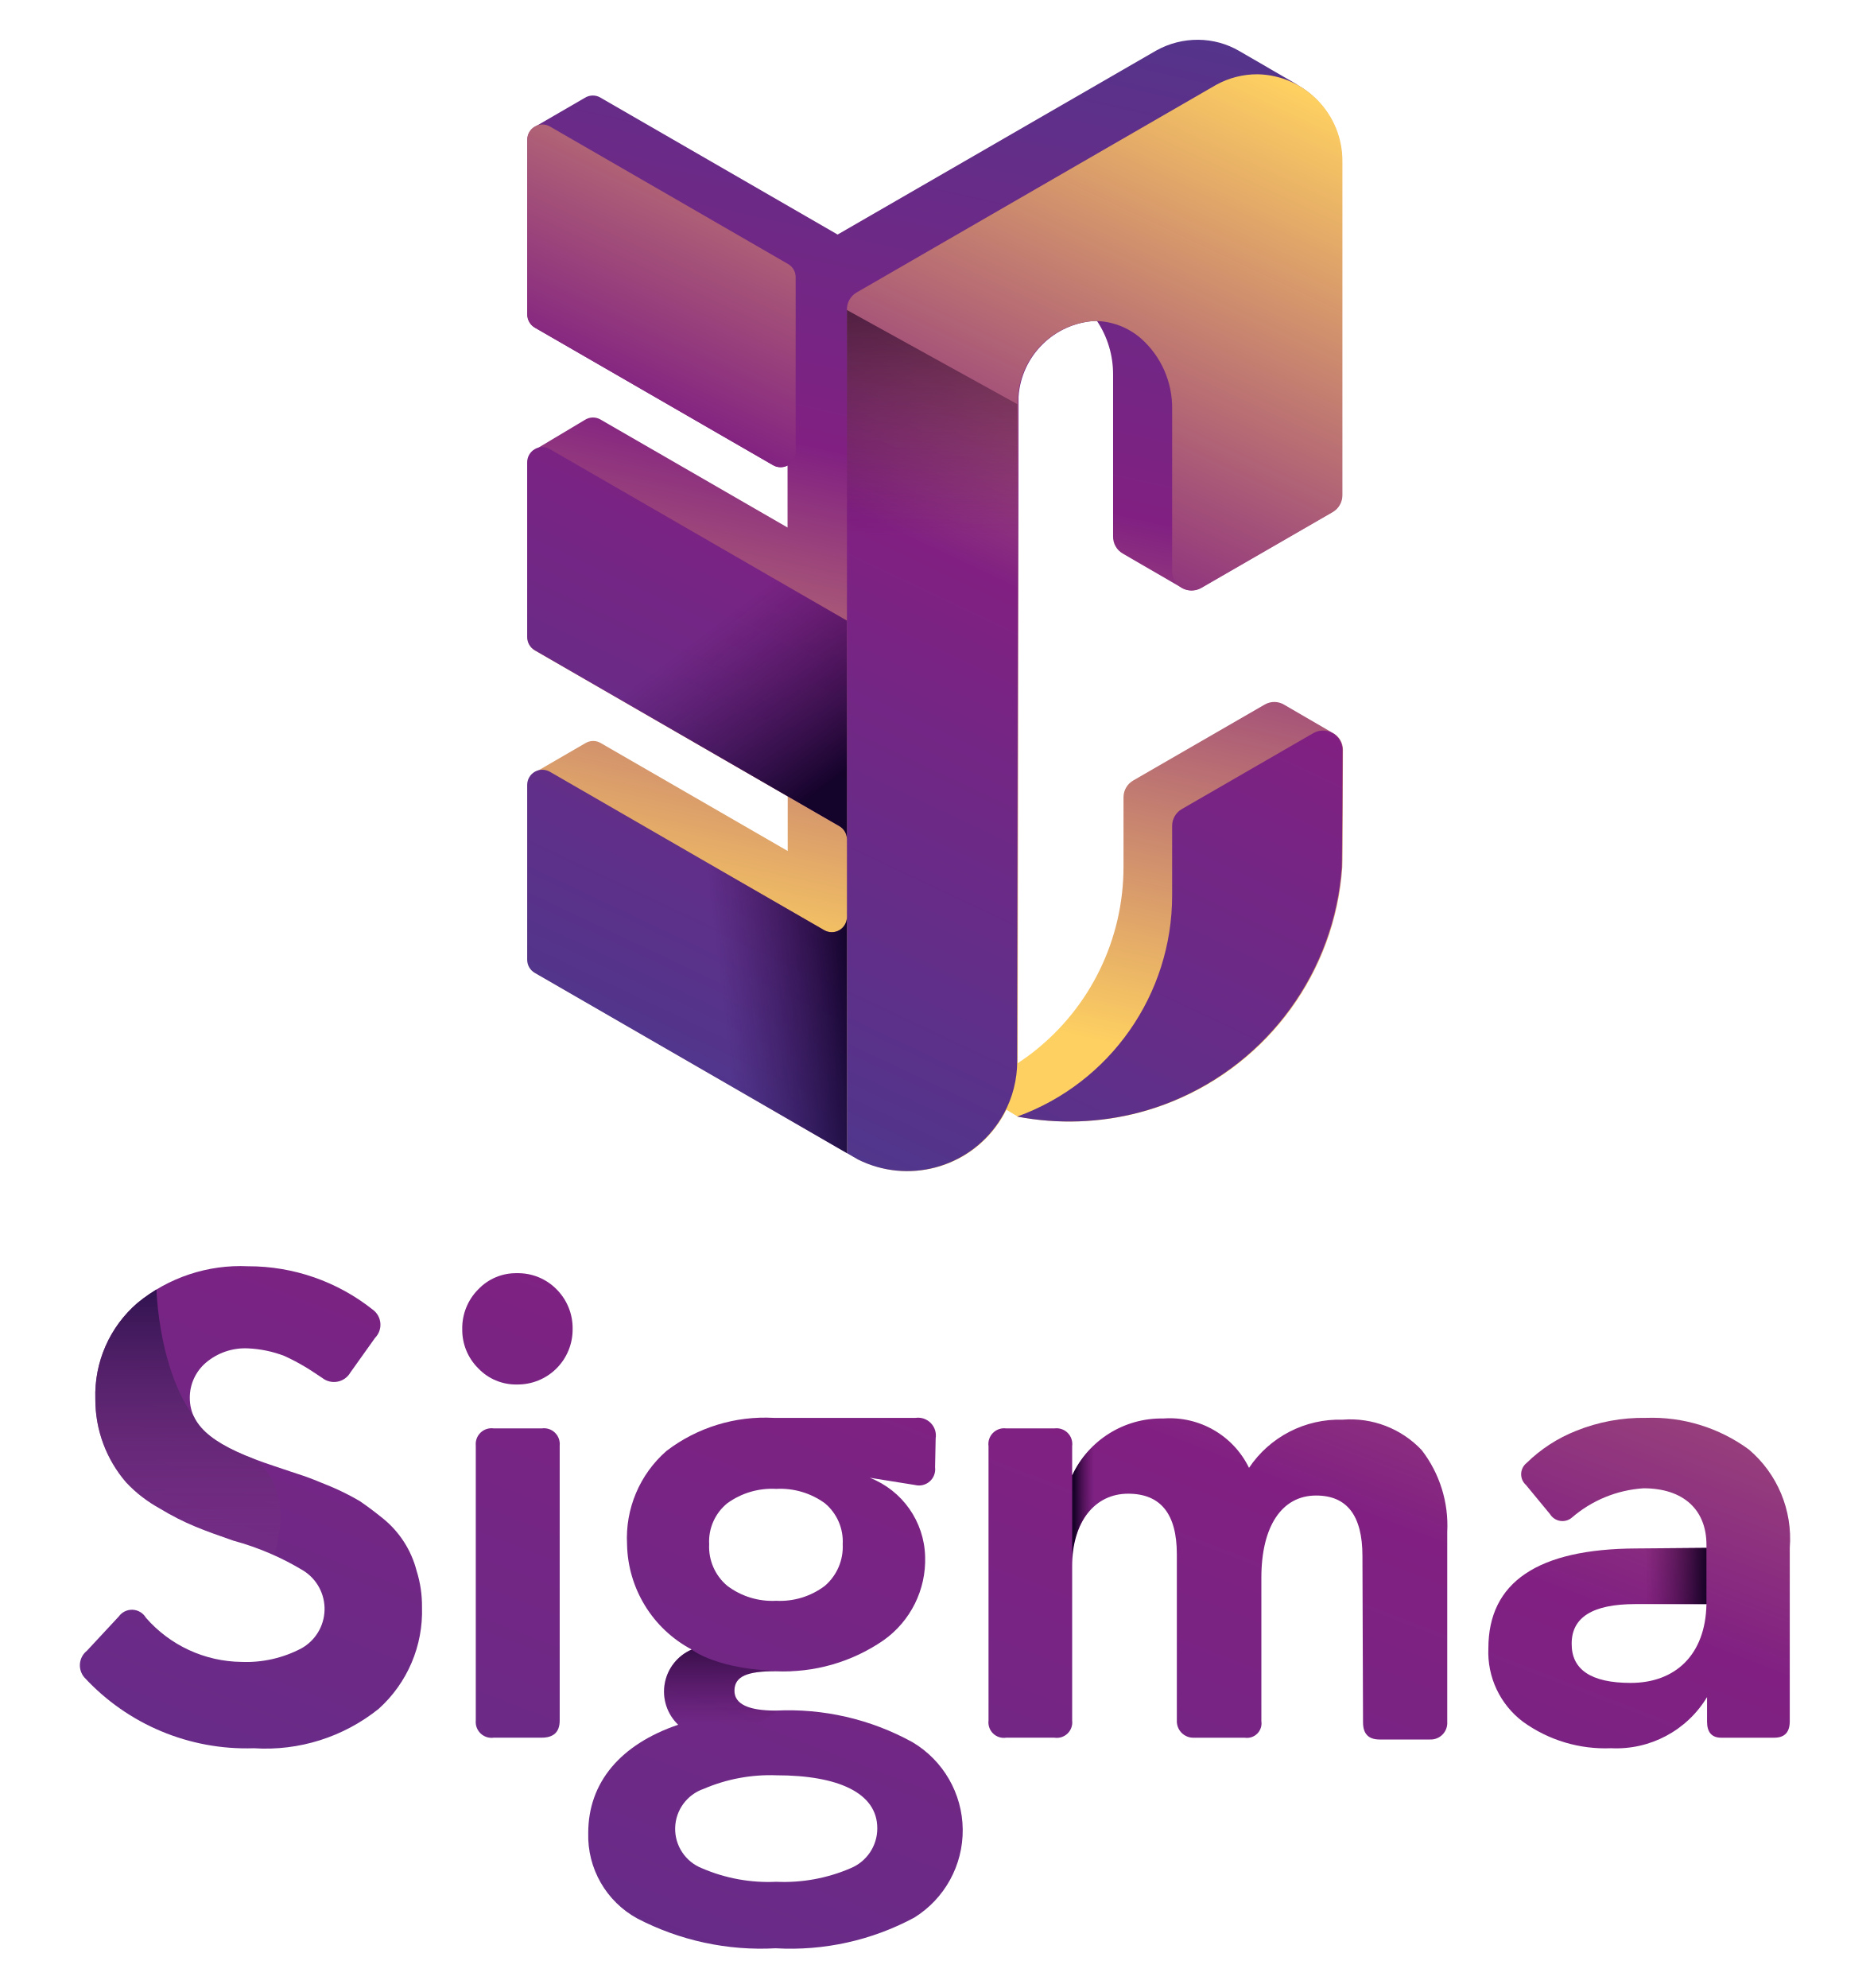
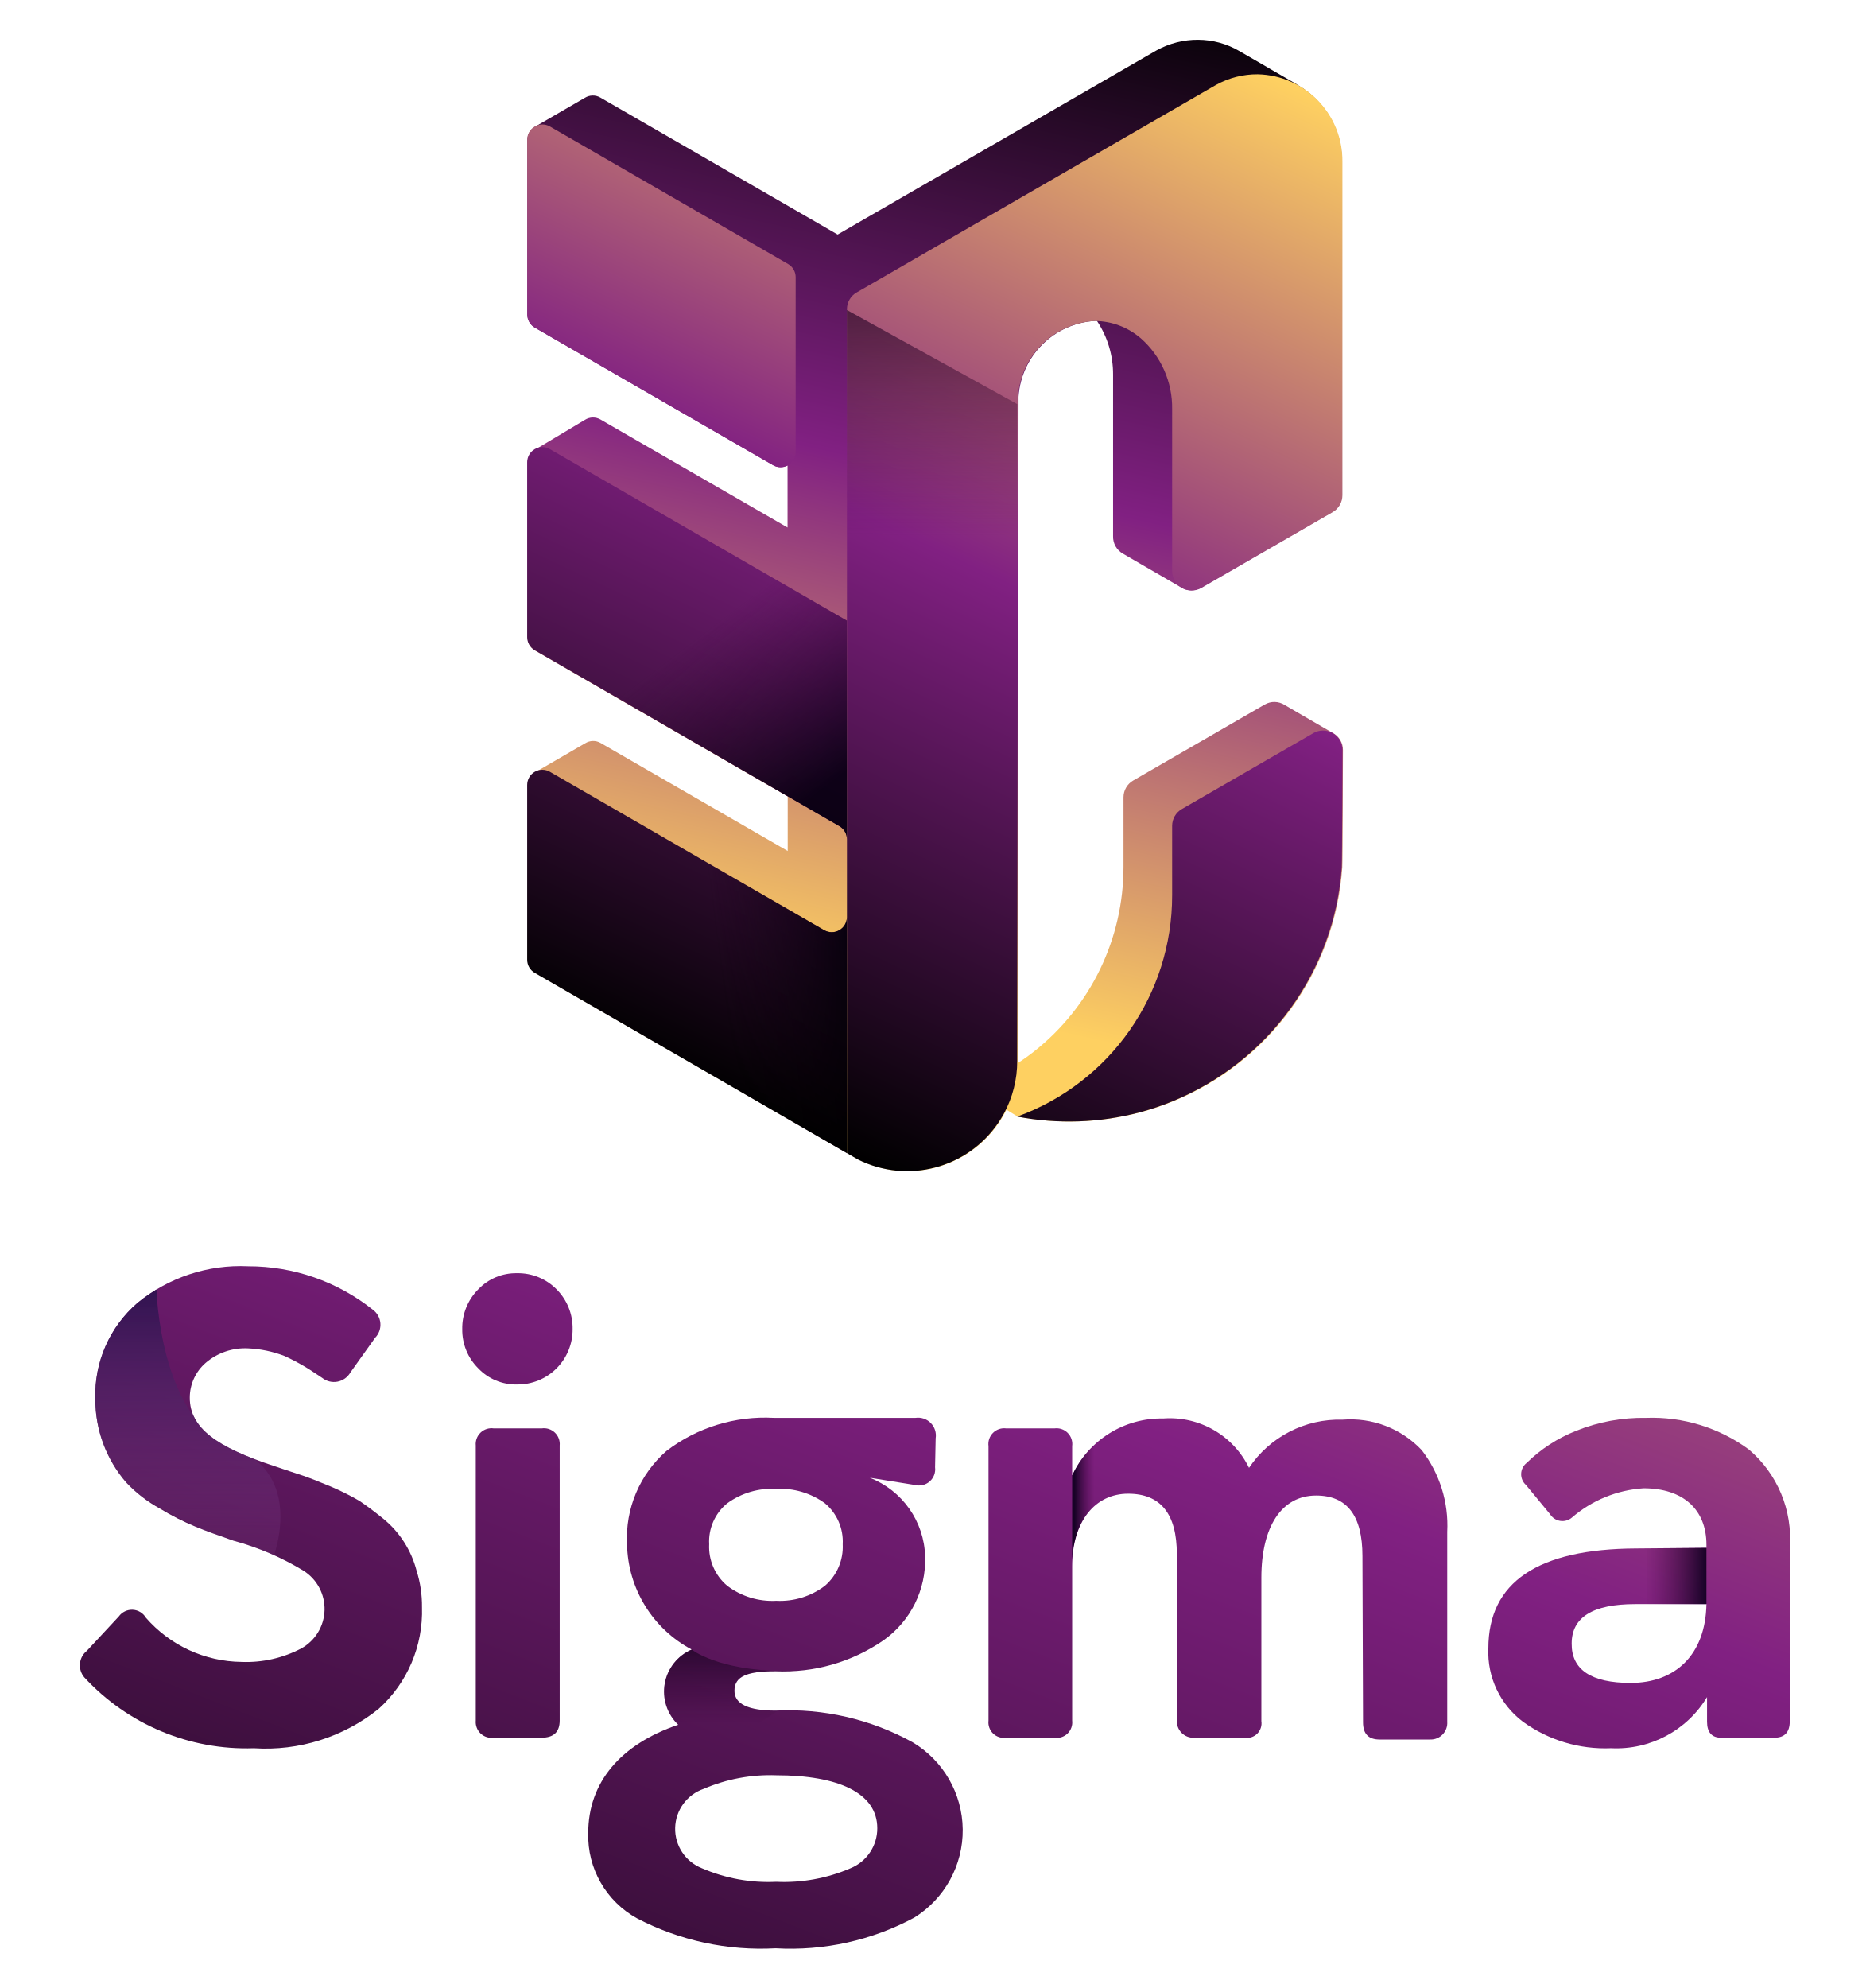
<svg xmlns="http://www.w3.org/2000/svg" xmlns:xlink="http://www.w3.org/1999/xlink" viewBox="0 0 95 101">
  <defs>
    <style>
      .bc766893-f4bb-4b5b-b013-02edb3457e0c {
        fill: none;
      }

      .b749d272-a22e-4560-82b8-b719920b57ef {
        isolation: isolate;
      }

      .bd65bc52-40b0-44c5-9d85-78936ca3e8f2 {
        fill: url(#ef9ed6b3-2591-4e87-a3ec-2c70f12cfcdb);
      }

      .f15966cd-f2c0-41a5-a252-27fd12b7f224 {
        fill: url(#a03f1c38-a0bf-4a76-ada2-ed2a2059d31c);
      }

      .acc028f3-b2f3-4522-b0bf-6550b946de72 {
        fill: url(#fa04fd81-d548-43da-a412-bf29f2255da1);
      }

      .aebb6ed7-ffd5-4579-a945-78d6f7a84475 {
        fill: url(#ebfce67b-8ee8-4249-b882-514a9ff83a96);
      }

      .e62d8715-e598-480c-89dd-86a4d06b441e {
        fill: url(#bf593e1b-5a5b-4575-9a7b-722c812a01eb);
      }

      .bc1a5919-4eb7-4b31-968e-fb78ef61f10a {
        fill: url(#fda0d9c3-9bcb-4696-a764-aee1817ff648);
      }

      .b2cc736d-05ee-4a23-b243-9213a910c385 {
        fill: url(#ba0edbbf-043c-4797-801c-53f88e6c3497);
      }

      .af46118b-75ed-4899-b4ec-e6c78e20094a {
        fill: url(#b24824e9-8af3-4feb-9bff-687e9d25184a);
      }

      .a9cdd3de-33d2-4e92-a855-1adca2c0892d, .aa33b227-a957-47f9-9a46-848fb41d6807, .ac3da269-cd2b-4fcd-b78a-ac98340e70c4, .b5c59337-c7e0-4735-ab8b-bb48a1bd518d, .bf42884b-b290-43a2-b058-ca6e10163374, .f52bab19-327a-433c-8ffb-cc56758490f6 {
        mix-blend-mode: multiply;
      }

      .f52bab19-327a-433c-8ffb-cc56758490f6 {
        fill: url(#a8020a0b-1635-4952-bf72-2b73e7238eaf);
      }

      .bf42884b-b290-43a2-b058-ca6e10163374 {
        fill: url(#bb5e48f0-ba76-47d9-8fc7-606dce032c82);
      }

      .a9cdd3de-33d2-4e92-a855-1adca2c0892d {
        fill: url(#a51d1614-69e7-4a69-99c2-d6b0497fe85c);
      }

      .a405b861-9062-4355-8a92-2d4d263d19a6 {
        fill: url(#bdb952c1-f56b-46a7-9cf3-35c3e8a6c630);
      }

      .ee3edbf3-1116-4c56-b97d-d5d4907bfdb7 {
        fill: url(#ad32201e-35c0-40e6-840d-b6d4f929cc3c);
      }

      .fb0ff429-c834-42f8-9fdf-d4feb58839c3 {
        fill: url(#b1d0e568-49c5-44e0-8aab-e3b759902619);
      }

      .ae626832-de88-4b7c-bd0c-b26a6e0be67b {
        fill: url(#faeea875-d757-4ec4-a7f7-6bd016ec7f8c);
      }

      .f1b1e9f6-c723-4e70-b468-cbc28d32dc42 {
        fill: url(#fca72e2b-3cf3-48df-a8d3-9fb3ad81b750);
      }

      .aa33b227-a957-47f9-9a46-848fb41d6807 {
        fill: url(#f0990d5a-6780-4ca0-9141-596738d9c5a9);
      }

      .b9343fb4-b189-4f57-a181-d2859bec62cc {
        clip-path: url(#a01f5122-4e4d-4912-8c19-edb919a22733);
      }

      .ab77f3cd-c92a-4236-be37-abc84a91a1cc {
        fill: url(#be6b09ec-a4f7-40c9-a3e3-28da39add773);
      }

      .eba0d2c0-f317-4058-9e81-6c5a678e48e6 {
        clip-path: url(#bb14b63a-1f55-4eb8-a8d2-38a53c4a8cfd);
      }

      .b5c59337-c7e0-4735-ab8b-bb48a1bd518d {
        fill: url(#abcba430-1129-47fa-99f2-11a7397ec76e);
      }

      .ea72a090-2626-47df-9085-3af619d820ae {
        clip-path: url(#be2a4cff-9769-473c-bfb7-6b7d57d328bd);
      }

      .ac3da269-cd2b-4fcd-b78a-ac98340e70c4 {
        fill: url(#a1f60d0d-6f2f-4c85-be23-9009eda08a62);
      }
    </style>
    <linearGradient id="ef9ed6b3-2591-4e87-a3ec-2c70f12cfcdb" x1="42.153" y1="49.88" x2="53.738" y2="-2.252" gradientUnits="userSpaceOnUse">
      <stop offset="0" stop-color="#fed061" />
      <stop offset="0.494" stop-color="#812082" />
-       <stop offset="1" stop-color="#50368c" />
+       <stop offset="1" stop-color="#000000" />
    </linearGradient>
    <linearGradient id="a03f1c38-a0bf-4a76-ada2-ed2a2059d31c" x1="43.558" y1="-6.017" x2="18.457" y2="47.081" xlink:href="#ef9ed6b3-2591-4e87-a3ec-2c70f12cfcdb" />
    <linearGradient id="fa04fd81-d548-43da-a412-bf29f2255da1" x1="79.169" y1="10.818" x2="54.068" y2="63.915" xlink:href="#ef9ed6b3-2591-4e87-a3ec-2c70f12cfcdb" />
    <linearGradient id="ebfce67b-8ee8-4249-b882-514a9ff83a96" x1="47.654" y1="21.766" x2="38.42" y2="41.299" xlink:href="#ef9ed6b3-2591-4e87-a3ec-2c70f12cfcdb" />
    <linearGradient id="bf593e1b-5a5b-4575-9a7b-722c812a01eb" x1="62.694" y1="3.029" x2="37.593" y2="56.127" xlink:href="#ef9ed6b3-2591-4e87-a3ec-2c70f12cfcdb" />
    <linearGradient id="fda0d9c3-9bcb-4696-a764-aee1817ff648" x1="63.641" y1="3.477" x2="38.541" y2="56.575" xlink:href="#ef9ed6b3-2591-4e87-a3ec-2c70f12cfcdb" />
    <linearGradient id="ba0edbbf-043c-4797-801c-53f88e6c3497" x1="51.556" y1="-2.236" x2="26.455" y2="50.861" xlink:href="#ef9ed6b3-2591-4e87-a3ec-2c70f12cfcdb" />
    <linearGradient id="b24824e9-8af3-4feb-9bff-687e9d25184a" x1="57.804" y1="0.718" x2="32.704" y2="53.815" xlink:href="#ef9ed6b3-2591-4e87-a3ec-2c70f12cfcdb" />
    <linearGradient id="a8020a0b-1635-4952-bf72-2b73e7238eaf" x1="47.362" y1="37.547" x2="47.362" y2="11.722" gradientUnits="userSpaceOnUse">
      <stop offset="0.4" stop-color="#944493" stop-opacity="0" />
      <stop offset="1" stop-color="#301350" />
    </linearGradient>
    <linearGradient id="bb5e48f0-ba76-47d9-8fc7-606dce032c82" x1="31.95" y1="49.233" x2="43.19" y2="47.923" xlink:href="#a8020a0b-1635-4952-bf72-2b73e7238eaf" />
    <linearGradient id="a51d1614-69e7-4a69-99c2-d6b0497fe85c" x1="31.181" y1="27.181" x2="41.317" y2="40.489" xlink:href="#a8020a0b-1635-4952-bf72-2b73e7238eaf" />
    <linearGradient id="bdb952c1-f56b-46a7-9cf3-35c3e8a6c630" x1="42.06" y1="1.697" x2="-2.027" y2="115.615" xlink:href="#ef9ed6b3-2591-4e87-a3ec-2c70f12cfcdb" />
    <linearGradient id="ad32201e-35c0-40e6-840d-b6d4f929cc3c" x1="53.508" y1="6.127" x2="9.421" y2="120.045" xlink:href="#ef9ed6b3-2591-4e87-a3ec-2c70f12cfcdb" />
    <linearGradient id="b1d0e568-49c5-44e0-8aab-e3b759902619" x1="68.833" y1="12.058" x2="24.746" y2="125.976" xlink:href="#ef9ed6b3-2591-4e87-a3ec-2c70f12cfcdb" />
    <linearGradient id="faeea875-d757-4ec4-a7f7-6bd016ec7f8c" x1="85.811" y1="18.628" x2="41.724" y2="132.547" xlink:href="#ef9ed6b3-2591-4e87-a3ec-2c70f12cfcdb" />
    <linearGradient id="fca72e2b-3cf3-48df-a8d3-9fb3ad81b750" x1="105.409" y1="26.213" x2="61.322" y2="140.131" xlink:href="#ef9ed6b3-2591-4e87-a3ec-2c70f12cfcdb" />
    <linearGradient id="f0990d5a-6780-4ca0-9141-596738d9c5a9" x1="83.594" y1="80.067" x2="86.644" y2="80.067" gradientUnits="userSpaceOnUse">
      <stop offset="0" stop-color="#944493" stop-opacity="0" />
      <stop offset="1" stop-color="#301350" />
    </linearGradient>
    <clipPath id="a01f5122-4e4d-4912-8c19-edb919a22733">
      <path class="bc766893-f4bb-4b5b-b013-02edb3457e0c" d="M18.937,66.533a.949.949,0,0,1,.122,1.436l-1.253,1.758a.963.963,0,0,1-1.437.275c-.076-.046-.749-.504-.902-.581a10.446,10.446,0,0,0-1.024-.535,5.907,5.907,0,0,0-1.834-.382,3.072,3.072,0,0,0-2.155.734,2.332,2.332,0,0,0-.81,1.773c0,1.544,1.36,2.506,4.28,3.469.688.229,1.177.398,1.467.489.275.092.749.275,1.406.55a12.859,12.859,0,0,1,1.468.734c.321.214.734.52,1.207.902A5.032,5.032,0,0,1,21.168,79.8a5.943,5.943,0,0,1,.275,1.85,6.659,6.659,0,0,1-2.201,5.167,9.181,9.181,0,0,1-6.343,2.002,11.202,11.202,0,0,1-8.621-3.607.944.944,0,0,1,.138-1.345l1.62-1.742a.823.823,0,0,1,1.376.061,6.539,6.539,0,0,0,4.861,2.247,6.013,6.013,0,0,0,3.042-.688A2.294,2.294,0,0,0,15.421,79.8,13.826,13.826,0,0,0,11.86,78.272c-.749-.26-1.391-.489-1.911-.703a13.024,13.024,0,0,1-1.834-.932,6.872,6.872,0,0,1-1.697-1.315,6.435,6.435,0,0,1-1.574-4.249,6.175,6.175,0,0,1,2.14-4.876,8.243,8.243,0,0,1,5.625-1.865A10.15,10.15,0,0,1,18.937,66.533Z" />
    </clipPath>
    <linearGradient id="be6b09ec-a4f7-40c9-a3e3-28da39add773" x1="9.418" y1="82.993" x2="9.418" y2="65.445" xlink:href="#f0990d5a-6780-4ca0-9141-596738d9c5a9" />
    <clipPath id="bb14b63a-1f55-4eb8-a8d2-38a53c4a8cfd">
      <path class="bc766893-f4bb-4b5b-b013-02edb3457e0c" d="M72.24,73.671a6.268,6.268,0,0,1,1.299,4.157v9.645a.842.842,0,0,1-.871.902H70.101c-.566,0-.841-.291-.841-.871l-.03-8.452c0-2.048-.78-3.072-2.354-3.072-1.758,0-2.782,1.59-2.782,4.173v7.291a.739.739,0,0,1-.84.841H60.655a.839.839,0,0,1-.856-.871V78.959q0-3.072-2.476-3.072c-1.666,0-2.843,1.391-2.843,3.699v7.826a.786.786,0,0,1-.902.871H51.132a.786.786,0,0,1-.902-.871v-13.94a.801.801,0,0,1,.902-.902h2.446a.801.801,0,0,1,.902.902v1.483a5.005,5.005,0,0,1,4.631-2.889,4.48,4.48,0,0,1,4.356,2.507,5.525,5.525,0,0,1,4.754-2.446A4.978,4.978,0,0,1,72.24,73.671Z" />
    </clipPath>
    <linearGradient id="abcba430-1129-47fa-99f2-11a7397ec76e" x1="55.593" y1="75.921" x2="54.602" y2="75.921" xlink:href="#f0990d5a-6780-4ca0-9141-596738d9c5a9" />
    <clipPath id="be2a4cff-9769-473c-bfb7-6b7d57d328bd">
      <path class="bc766893-f4bb-4b5b-b013-02edb3457e0c" d="M46.367,88.512a5.214,5.214,0,0,1,.092,8.911,13.271,13.271,0,0,1-7.046,1.559,13.608,13.608,0,0,1-7.031-1.514A4.796,4.796,0,0,1,29.89,93.128c0-2.583,1.651-4.509,4.57-5.503a2.329,2.329,0,0,1,.688-3.821,6.185,6.185,0,0,1-3.286-5.35,5.883,5.883,0,0,1,2.002-4.738,8.23,8.23,0,0,1,5.457-1.681H46.52a.906.906,0,0,1,1.024,1.04l-.03,1.467a.824.824,0,0,1-1.024.902l-2.293-.367a4.424,4.424,0,0,1,2.812,4.004A5.009,5.009,0,0,1,44.9,83.331a8.918,8.918,0,0,1-5.487,1.574c-1.421,0-2.094.245-2.094.994,0,.672.703,1.008,2.094,1.008A13.052,13.052,0,0,1,46.367,88.512Zm-6.924,7.092a8.541,8.541,0,0,0,3.775-.688,2.186,2.186,0,0,0,1.36-2.033c0-1.788-1.972-2.69-5.136-2.69a8.571,8.571,0,0,0-3.683.688,2.151,2.151,0,0,0-.092,4.035A8.496,8.496,0,0,0,39.443,95.604Zm0-19.962a3.869,3.869,0,0,0-2.491.734,2.502,2.502,0,0,0-.917,2.079,2.584,2.584,0,0,0,.917,2.109,3.79,3.79,0,0,0,2.491.764,3.774,3.774,0,0,0,2.476-.764,2.618,2.618,0,0,0,.902-2.109,2.535,2.535,0,0,0-.902-2.079A3.852,3.852,0,0,0,39.443,75.642Z" />
    </clipPath>
    <linearGradient id="a1f60d0d-6f2f-4c85-be23-9009eda08a62" x1="36.912" y1="87.589" x2="36.912" y2="82.332" xlink:href="#f0990d5a-6780-4ca0-9141-596738d9c5a9" />
  </defs>
  <g class="b749d272-a22e-4560-82b8-b719920b57ef">
    <g id="af77617e-543d-4e17-998b-14169a3456f5" data-name="Layer 2">
      <g>
        <path class="bd65bc52-40b0-44c5-9d85-78936ca3e8f2" d="M57.057,28.127c.02.012.039.024.059.034s.039.024.059.034c.02.012.039.024.059.034.02.012.039.024.059.034.02.012.039.024.059.035s.039.024.059.034.039.024.059.035.039.023.059.034.039.024.059.034c.02.012.039.024.059.035s.039.024.059.034.039.024.059.034.039.024.059.034.039.024.059.035.039.024.059.034c.02.012.039.024.059.035s.039.024.059.034.039.024.059.034.039.024.059.034.039.024.059.034c.02.012.039.024.059.034.02.012.039.024.059.034.02.012.039.024.059.035s.039.024.059.034.039.024.059.034c.02.012.039.024.059.034.02.012.039.024.059.034.02.012.039.024.059.034.02.012.039.024.059.034.02.012.039.024.059.035s.039.024.059.034c.02.012.039.024.059.034.02.012.039.024.059.034s.039.024.059.034c.02.012.039.024.059.034.02.012.039.024.059.035s.039.024.059.034.039.024.059.034.039.024.059.035.039.024.059.034c.02.012.039.024.059.035s.039.024.059.034.039.024.059.034.039.024.059.034.039.024.059.034c.02.012.039.024.059.034.02.012.039.024.059.035s.039.024.059.034.039.024.059.034.039.024.059.034a.979.979,0,0,0,1.019.021l6.669-3.85a.991.991,0,0,0,.496-.858V8.214a4.482,4.482,0,0,0-2.266-3.9L65.886,4.28l-.059-.035c-.02-.011-.04-.023-.059-.034s-.039-.023-.059-.034-.039-.023-.059-.035l-.059-.034L65.53,4.073,65.47,4.038l-.059-.034L65.351,3.97l-.059-.034c-.02-.011-.04-.023-.06-.034s-.039-.023-.059-.034-.039-.023-.059-.035-.039-.023-.059-.034-.04-.023-.06-.035l-.059-.034c-.02-.012-.039-.023-.059-.034s-.039-.023-.059-.034-.039-.023-.059-.034-.04-.023-.06-.035l-.059-.034-.059-.034-.059-.034L64.46,3.453l-.059-.034c-.02-.012-.04-.023-.059-.035s-.039-.023-.059-.034-.04-.023-.059-.034-.039-.023-.059-.035l-.059-.034-.059-.034-.06-.035c-.02-.011-.039-.023-.059-.034s-.039-.023-.059-.034-.039-.023-.059-.034-.039-.023-.059-.034-.04-.023-.06-.035l-.059-.034-.059-.034-.059-.034L63.45,2.868c-.02-.011-.039-.023-.059-.034s-.039-.023-.059-.034-.039-.023-.059-.034-.04-.023-.059-.035l-.059-.034-.059-.034-.059-.034-.059-.034a4.192,4.192,0,0,0-2.094-.574,4.306,4.306,0,0,0-2.116.538c-.002.001-11.433,6.601-16.206,9.357l-12.056-6.96a.761.761,0,0,0-.794.018c-.017.009-.034.018-.05.029s-.034.019-.05.029-.034.019-.05.029-.034.019-.05.029-.034.019-.05.029-.034.019-.05.029-.034.019-.05.029-.034.018-.05.029-.034.019-.05.029-.034.019-.05.029-.034.019-.05.029-.034.019-.05.029-.034.019-.05.029-.034.018-.05.029-.034.019-.05.029-.034.019-.05.029-.034.019-.05.029-.034.019-.05.029-.034.019-.05.029-.034.019-.05.029-.034.019-.05.029-.034.018-.05.029-.034.019-.05.029-.034.019-.05.029c-.017.009-.034.018-.05.029s-.034.019-.05.029-.034.019-.05.029-.034.018-.05.029-.034.019-.05.029-.034.019-.05.029c-.017.009-.034.018-.05.029s-.034.019-.05.029-.034.019-.05.029-.034.019-.05.029c-.017.009-.034.018-.05.029s-.034.019-.05.029-.034.019-.05.029-.034.019-.05.029-.034.019-.05.029-.034.019-.05.029a.574.574,0,0,0-.05.029c-.017.009-.034.018-.05.029s-.034.019-.05.029-.034.019-.05.029c-.017.009-.034.018-.05.029s-.034.019-.05.029-.034.019-.05.029-.034.018-.05.029-.034.019-.05.029-.034.019-.05.029a.76.76,0,0,0-.412.678v8.882a.771.771,0,0,0,.385.667l12.101,6.986a.759.759,0,0,0,.732.017v3.146l-9.503-5.486a.76.76,0,0,0-.796.019c-.017.009-.034.019-.05.03s-.034.019-.05.03-.034.019-.05.03-.034.019-.05.03-.034.019-.05.03c-.017.009-.034.019-.05.03-.017.009-.034.019-.05.029s-.034.019-.05.03-.034.019-.05.03-.034.019-.05.03-.034.019-.05.03-.034.019-.05.03-.034.019-.05.03-.034.019-.05.03-.034.019-.05.03-.034.019-.05.03-.034.019-.05.03-.034.019-.05.03-.034.019-.05.03-.034.019-.05.029-.034.019-.05.03-.034.019-.05.03-.034.019-.05.03-.034.019-.05.03-.034.019-.05.03-.034.019-.05.03-.034.019-.05.03-.034.019-.05.029-.034.019-.05.03-.034.019-.05.029-.034.019-.05.03-.034.019-.05.03-.034.019-.05.03-.034.019-.05.03-.034.019-.05.03-.034.019-.05.03-.034.019-.05.03-.034.019-.05.03-.034.019-.05.03-.034.019-.05.03-.034.019-.05.03-.034.019-.05.029-.034.019-.05.03-.034.019-.05.03-.034.019-.05.03-.034.019-.05.03-.034.019-.05.03-.034.019-.05.03-.034.019-.05.03-.034.019-.05.029a.761.761,0,0,0-.41.678v8.882a.771.771,0,0,0,.385.667l12.832,7.408v.433l0,.005v2.334l-9.503-5.486a.761.761,0,0,0-.794.018c-.017.009-.034.019-.05.029s-.034.019-.05.029-.034.019-.05.029-.034.019-.05.029-.034.019-.05.029-.034.019-.05.029-.034.019-.05.029-.034.019-.05.029-.034.019-.05.029-.034.019-.05.029-.034.019-.05.029-.034.019-.05.029-.034.019-.05.029-.034.019-.05.029-.034.019-.05.029-.034.019-.05.029c-.017.009-.034.019-.05.029s-.034.019-.05.029-.034.019-.05.029-.034.019-.05.029-.034.019-.05.029-.034.019-.05.029-.034.019-.05.029-.034.019-.05.029-.034.019-.05.029-.034.019-.05.029-.034.019-.05.029-.034.019-.05.029-.034.019-.05.029-.034.019-.05.029-.034.019-.05.029-.034.019-.05.029-.034.019-.05.029-.034.019-.05.029-.034.019-.05.029-.034.019-.05.029-.034.019-.05.029-.034.019-.05.029-.034.019-.05.029-.034.019-.05.029-.034.019-.05.029-.034.019-.05.029-.034.019-.05.029-.034.019-.05.029-.034.019-.05.029-.034.019-.05.029-.034.019-.05.029c-.017.009-.034.019-.05.029s-.034.019-.05.029-.034.019-.05.029a.761.761,0,0,0-.412.679V48.76a.771.771,0,0,0,.385.667l15.862,9.158v0l.003.002h0l.557.322,0,0a5.594,5.594,0,0,0,7.137-1.879h.001q.147-.218.274-.45c.037-.068.07-.131.104-.2l.575.349a13.989,13.989,0,0,0,6.224-.216,13.69,13.69,0,0,0,1.649-.553,13.857,13.857,0,0,0,8.617-11.887c.023-.322.034-5.974.034-5.974a.972.972,0,0,0-.518-.863c-.016-.01-.032-.019-.049-.028s-.032-.019-.049-.029-.032-.019-.049-.028-.032-.019-.049-.029-.032-.019-.049-.028-.032-.019-.049-.029-.032-.019-.049-.028-.032-.019-.049-.029-.032-.019-.049-.028-.032-.019-.049-.029-.032-.019-.049-.028-.032-.019-.049-.029-.032-.019-.049-.028-.032-.019-.049-.029-.032-.019-.049-.028-.032-.019-.049-.028-.032-.02-.049-.029-.032-.019-.049-.028-.032-.02-.049-.029-.032-.019-.049-.028-.032-.019-.049-.029-.032-.019-.049-.028-.032-.019-.049-.029-.032-.019-.049-.028-.032-.019-.049-.029-.032-.019-.049-.028-.032-.019-.049-.029-.032-.019-.049-.028-.032-.019-.049-.029-.032-.019-.049-.028-.032-.019-.049-.029-.032-.019-.049-.028-.032-.019-.049-.028-.032-.02-.049-.029-.032-.019-.049-.028-.032-.02-.049-.029-.032-.019-.049-.028-.032-.019-.049-.029-.032-.019-.049-.028-.032-.019-.049-.029-.032-.019-.049-.028-.032-.019-.049-.029-.032-.019-.049-.028-.032-.019-.049-.029-.032-.019-.049-.028-.032-.019-.049-.029-.032-.019-.049-.028-.032-.019-.049-.029-.032-.019-.049-.028-.032-.019-.049-.028a.972.972,0,0,0-1.007-.018l-6.683,3.859a.984.984,0,0,0-.492.852v3.53a11.937,11.937,0,0,1-4.524,9.366c-.275.219-.562.423-.856.617.001-.039.007-.076.007-.115l.038-33.17.001-.579v-.001a4.145,4.145,0,0,1,3.898-3.851c.03,0,.059.003.089.004a4.868,4.868,0,0,1,.817,2.724v8.221A.979.979,0,0,0,57.057,28.127Z" />
        <g>
          <path class="f15966cd-f2c0-41a5-a252-27fd12b7f224" d="M40.43,14.081v8.881a.77.77,0,0,1-1.156.667L27.174,16.643a.771.771,0,0,1-.385-.667V7.094a.771.771,0,0,1,1.156-.667l12.101,6.987A.77.77,0,0,1,40.43,14.081Z" />
          <path class="acc028f3-b2f3-4522-b0bf-6550b946de72" d="M66.735,37.246a.984.984,0,0,1,1.476.852s-.011,5.651-.034,5.974a13.902,13.902,0,0,1-8.617,11.887,13.691,13.691,0,0,1-1.649.553,13.995,13.995,0,0,1-6.224.216,11.946,11.946,0,0,0,7.873-11.241v-3.53a.984.984,0,0,1,.492-.852Z" />
          <polygon class="aebb6ed7-ffd5-4579-a945-78d6f7a84475" points="43.039 31.534 43.036 31.532 43.036 31.535 43.039 31.534" />
          <polygon class="e62d8715-e598-480c-89dd-86a4d06b441e" points="43.036 46.59 43.036 42.638 43.036 42.633 43.036 46.594 43.036 46.59" />
          <path class="bc1a5919-4eb7-4b31-968e-fb78ef61f10a" d="M63.911,3.774a4.306,4.306,0,0,0-2.116.538L43.528,14.859a.984.984,0,0,0-.492.852V31.532l.003.002-.003.002v-.003l0,0V42.633l0,.005V46.59l0,.005V58.581l.004.006.557.322,0,0A5.593,5.593,0,0,0,50.734,57.03h.001c.098-.145.189-.296.274-.45a5.567,5.567,0,0,0,.679-2.673l.038-33.169.001-.579,0-.001a4.145,4.145,0,0,1,3.898-3.851,3.611,3.611,0,0,1,2.341.879h.001A4.705,4.705,0,0,1,59.56,20.79v8.221a.991.991,0,0,0,1.487.859l6.669-3.85a.992.992,0,0,0,.496-.859V8.214A4.4,4.4,0,0,0,63.911,3.774Z" />
          <path class="b2cc736d-05ee-4a23-b243-9213a910c385" d="M26.788,23.486v8.882a.77.77,0,0,0,.385.667l15.477,8.936a.77.77,0,0,1,.385.662V31.532L27.944,22.819A.77.77,0,0,0,26.788,23.486Z" />
          <path class="af46118b-75ed-4899-b4ec-e6c78e20094a" d="M41.88,47.257,27.944,39.211a.77.77,0,0,0-1.156.667V48.76a.77.77,0,0,0,.385.667l15.862,9.158v-11.99A.77.77,0,0,1,41.88,47.257Z" />
        </g>
        <polygon class="f52bab19-327a-433c-8ffb-cc56758490f6" points="43.036 15.751 43.036 31.15 51.687 31.15 51.687 20.53 43.036 15.751" />
        <path class="bf42884b-b290-43a2-b058-ca6e10163374" d="M41.88,47.257,27.944,39.211a.77.77,0,0,0-1.156.667V48.76a.77.77,0,0,0,.385.667l15.862,9.158v-11.99A.77.77,0,0,1,41.88,47.257Z" />
        <path class="a9cdd3de-33d2-4e92-a855-1adca2c0892d" d="M26.788,23.486v8.882a.77.77,0,0,0,.385.667l15.477,8.936a.77.77,0,0,1,.385.662V31.532L27.944,22.819A.77.77,0,0,0,26.788,23.486Z" />
        <path class="a405b861-9062-4355-8a92-2d4d263d19a6" d="M18.937,66.533a.949.949,0,0,1,.122,1.436l-1.253,1.758a.963.963,0,0,1-1.437.275c-.076-.046-.749-.504-.902-.581a10.446,10.446,0,0,0-1.024-.535,5.907,5.907,0,0,0-1.834-.382,3.072,3.072,0,0,0-2.155.734,2.332,2.332,0,0,0-.81,1.773c0,1.544,1.36,2.506,4.28,3.469.688.229,1.177.398,1.467.489.275.092.749.275,1.406.55a12.859,12.859,0,0,1,1.468.734c.321.214.734.52,1.207.902A5.032,5.032,0,0,1,21.168,79.8a5.943,5.943,0,0,1,.275,1.85,6.659,6.659,0,0,1-2.201,5.167,9.181,9.181,0,0,1-6.343,2.002,11.202,11.202,0,0,1-8.621-3.607.944.944,0,0,1,.138-1.345l1.62-1.742a.823.823,0,0,1,1.376.061,6.539,6.539,0,0,0,4.861,2.247,6.013,6.013,0,0,0,3.042-.688A2.294,2.294,0,0,0,15.421,79.8,13.826,13.826,0,0,0,11.86,78.272c-.749-.26-1.391-.489-1.911-.703a13.024,13.024,0,0,1-1.834-.932,6.872,6.872,0,0,1-1.697-1.315,6.435,6.435,0,0,1-1.574-4.249,6.175,6.175,0,0,1,2.14-4.876,8.243,8.243,0,0,1,5.625-1.865A10.15,10.15,0,0,1,18.937,66.533Z" />
        <path class="ee3edbf3-1116-4c56-b97d-d5d4907bfdb7" d="M28.287,65.509a2.79,2.79,0,0,1,.81,2.018,2.792,2.792,0,0,1-2.827,2.812,2.642,2.642,0,0,1-1.972-.825,2.745,2.745,0,0,1-.81-1.987,2.79,2.79,0,0,1,.81-2.018,2.642,2.642,0,0,1,1.972-.825A2.744,2.744,0,0,1,28.287,65.509Zm-.764,7.061a.803.803,0,0,1,.917.871v13.97q0,.871-.917.871h-2.43a.804.804,0,0,1-.917-.871v-13.97a.803.803,0,0,1,.917-.871Z" />
        <path class="fb0ff429-c834-42f8-9fdf-d4feb58839c3" d="M46.367,88.512a5.214,5.214,0,0,1,.092,8.911,13.271,13.271,0,0,1-7.046,1.559,13.608,13.608,0,0,1-7.031-1.514A4.796,4.796,0,0,1,29.89,93.128c0-2.583,1.651-4.509,4.57-5.503a2.329,2.329,0,0,1,.688-3.821,6.185,6.185,0,0,1-3.286-5.35,5.883,5.883,0,0,1,2.002-4.738,8.23,8.23,0,0,1,5.457-1.681H46.52a.906.906,0,0,1,1.024,1.04l-.03,1.467a.824.824,0,0,1-1.024.902l-2.293-.367a4.424,4.424,0,0,1,2.812,4.004A5.009,5.009,0,0,1,44.9,83.331a8.918,8.918,0,0,1-5.487,1.574c-1.421,0-2.094.245-2.094.994,0,.672.703,1.008,2.094,1.008A13.052,13.052,0,0,1,46.367,88.512Zm-6.924,7.092a8.541,8.541,0,0,0,3.775-.688,2.186,2.186,0,0,0,1.36-2.033c0-1.788-1.972-2.69-5.136-2.69a8.571,8.571,0,0,0-3.683.688,2.151,2.151,0,0,0-.092,4.035A8.496,8.496,0,0,0,39.443,95.604Zm0-19.962a3.869,3.869,0,0,0-2.491.734,2.502,2.502,0,0,0-.917,2.079,2.584,2.584,0,0,0,.917,2.109,3.79,3.79,0,0,0,2.491.764,3.774,3.774,0,0,0,2.476-.764,2.618,2.618,0,0,0,.902-2.109,2.535,2.535,0,0,0-.902-2.079A3.852,3.852,0,0,0,39.443,75.642Z" />
        <path class="ae626832-de88-4b7c-bd0c-b26a6e0be67b" d="M72.24,73.671a6.268,6.268,0,0,1,1.299,4.157v9.645a.842.842,0,0,1-.871.902H70.101c-.566,0-.841-.291-.841-.871l-.03-8.452c0-2.048-.78-3.072-2.354-3.072-1.758,0-2.782,1.59-2.782,4.173v7.291a.739.739,0,0,1-.84.841H60.655a.839.839,0,0,1-.856-.871V78.959q0-3.072-2.476-3.072c-1.666,0-2.843,1.391-2.843,3.699v7.826a.786.786,0,0,1-.902.871H51.132a.786.786,0,0,1-.902-.871v-13.94a.801.801,0,0,1,.902-.902h2.446a.801.801,0,0,1,.902.902v1.483a5.005,5.005,0,0,1,4.631-2.889,4.48,4.48,0,0,1,4.356,2.507,5.525,5.525,0,0,1,4.754-2.446A4.978,4.978,0,0,1,72.24,73.671Z" />
        <path class="f1b1e9f6-c723-4e70-b468-cbc28d32dc42" d="M88.865,73.641a5.94,5.94,0,0,1,2.079,4.998v8.804c0,.566-.26.841-.795.841h-2.69c-.474,0-.718-.275-.718-.81V86.22a5.381,5.381,0,0,1-4.876,2.598,7.126,7.126,0,0,1-4.478-1.345,4.425,4.425,0,0,1-1.758-3.729q0-5.044,7.52-5.075l3.562-.03v-.153c0-1.788-1.177-2.874-3.195-2.874a6.176,6.176,0,0,0-3.653,1.498.742.742,0,0,1-1.101-.184L77.539,75.444a.73.73,0,0,1,.03-1.116,7.582,7.582,0,0,1,2.522-1.636,9.057,9.057,0,0,1,3.546-.657A8.32,8.32,0,0,1,88.865,73.641ZM86.71,81.496H83.087c-2.155,0-3.225.672-3.225,2.002-.015,1.33.993,2.002,2.996,2.002C85.12,85.501,86.664,84.08,86.71,81.496Z" />
        <polygon class="aa33b227-a957-47f9-9a46-848fb41d6807" points="86.71 78.639 86.71 81.497 83.66 81.497 83.66 78.665 86.71 78.639" />
        <g class="b9343fb4-b189-4f57-a181-d2859bec62cc">
          <path class="ab77f3cd-c92a-4236-be37-abc84a91a1cc" d="M7.949,65.493s.157,6.641,3.873,8.031,2.06,5.606,2.06,5.606a20.983,20.983,0,0,0-2.439-1.004c-.619-.139-4.791-1.858-5.862-3.652C4.545,72.738,3.224,67.996,7.949,65.493Z" />
        </g>
        <g class="eba0d2c0-f317-4058-9e81-6c5a678e48e6">
          <path class="b5c59337-c7e0-4735-ab8b-bb48a1bd518d" d="M54.48,74.955v4.294s.02-2.709,2.156-3.276l-.017-3.378A5.301,5.301,0,0,0,54.48,74.955Z" />
        </g>
        <g class="ea72a090-2626-47df-9085-3af619d820ae">
          <path class="ac3da269-cd2b-4fcd-b78a-ac98340e70c4" d="M35.148,83.805s1.308,1.07,4.717,1.093-1.702,2.87-1.702,2.87-5.098-.026-5.131-.092a8.861,8.861,0,0,1-.172-2.74,5.969,5.969,0,0,1,1.274-1.268Z" />
        </g>
      </g>
    </g>
  </g>
</svg>
